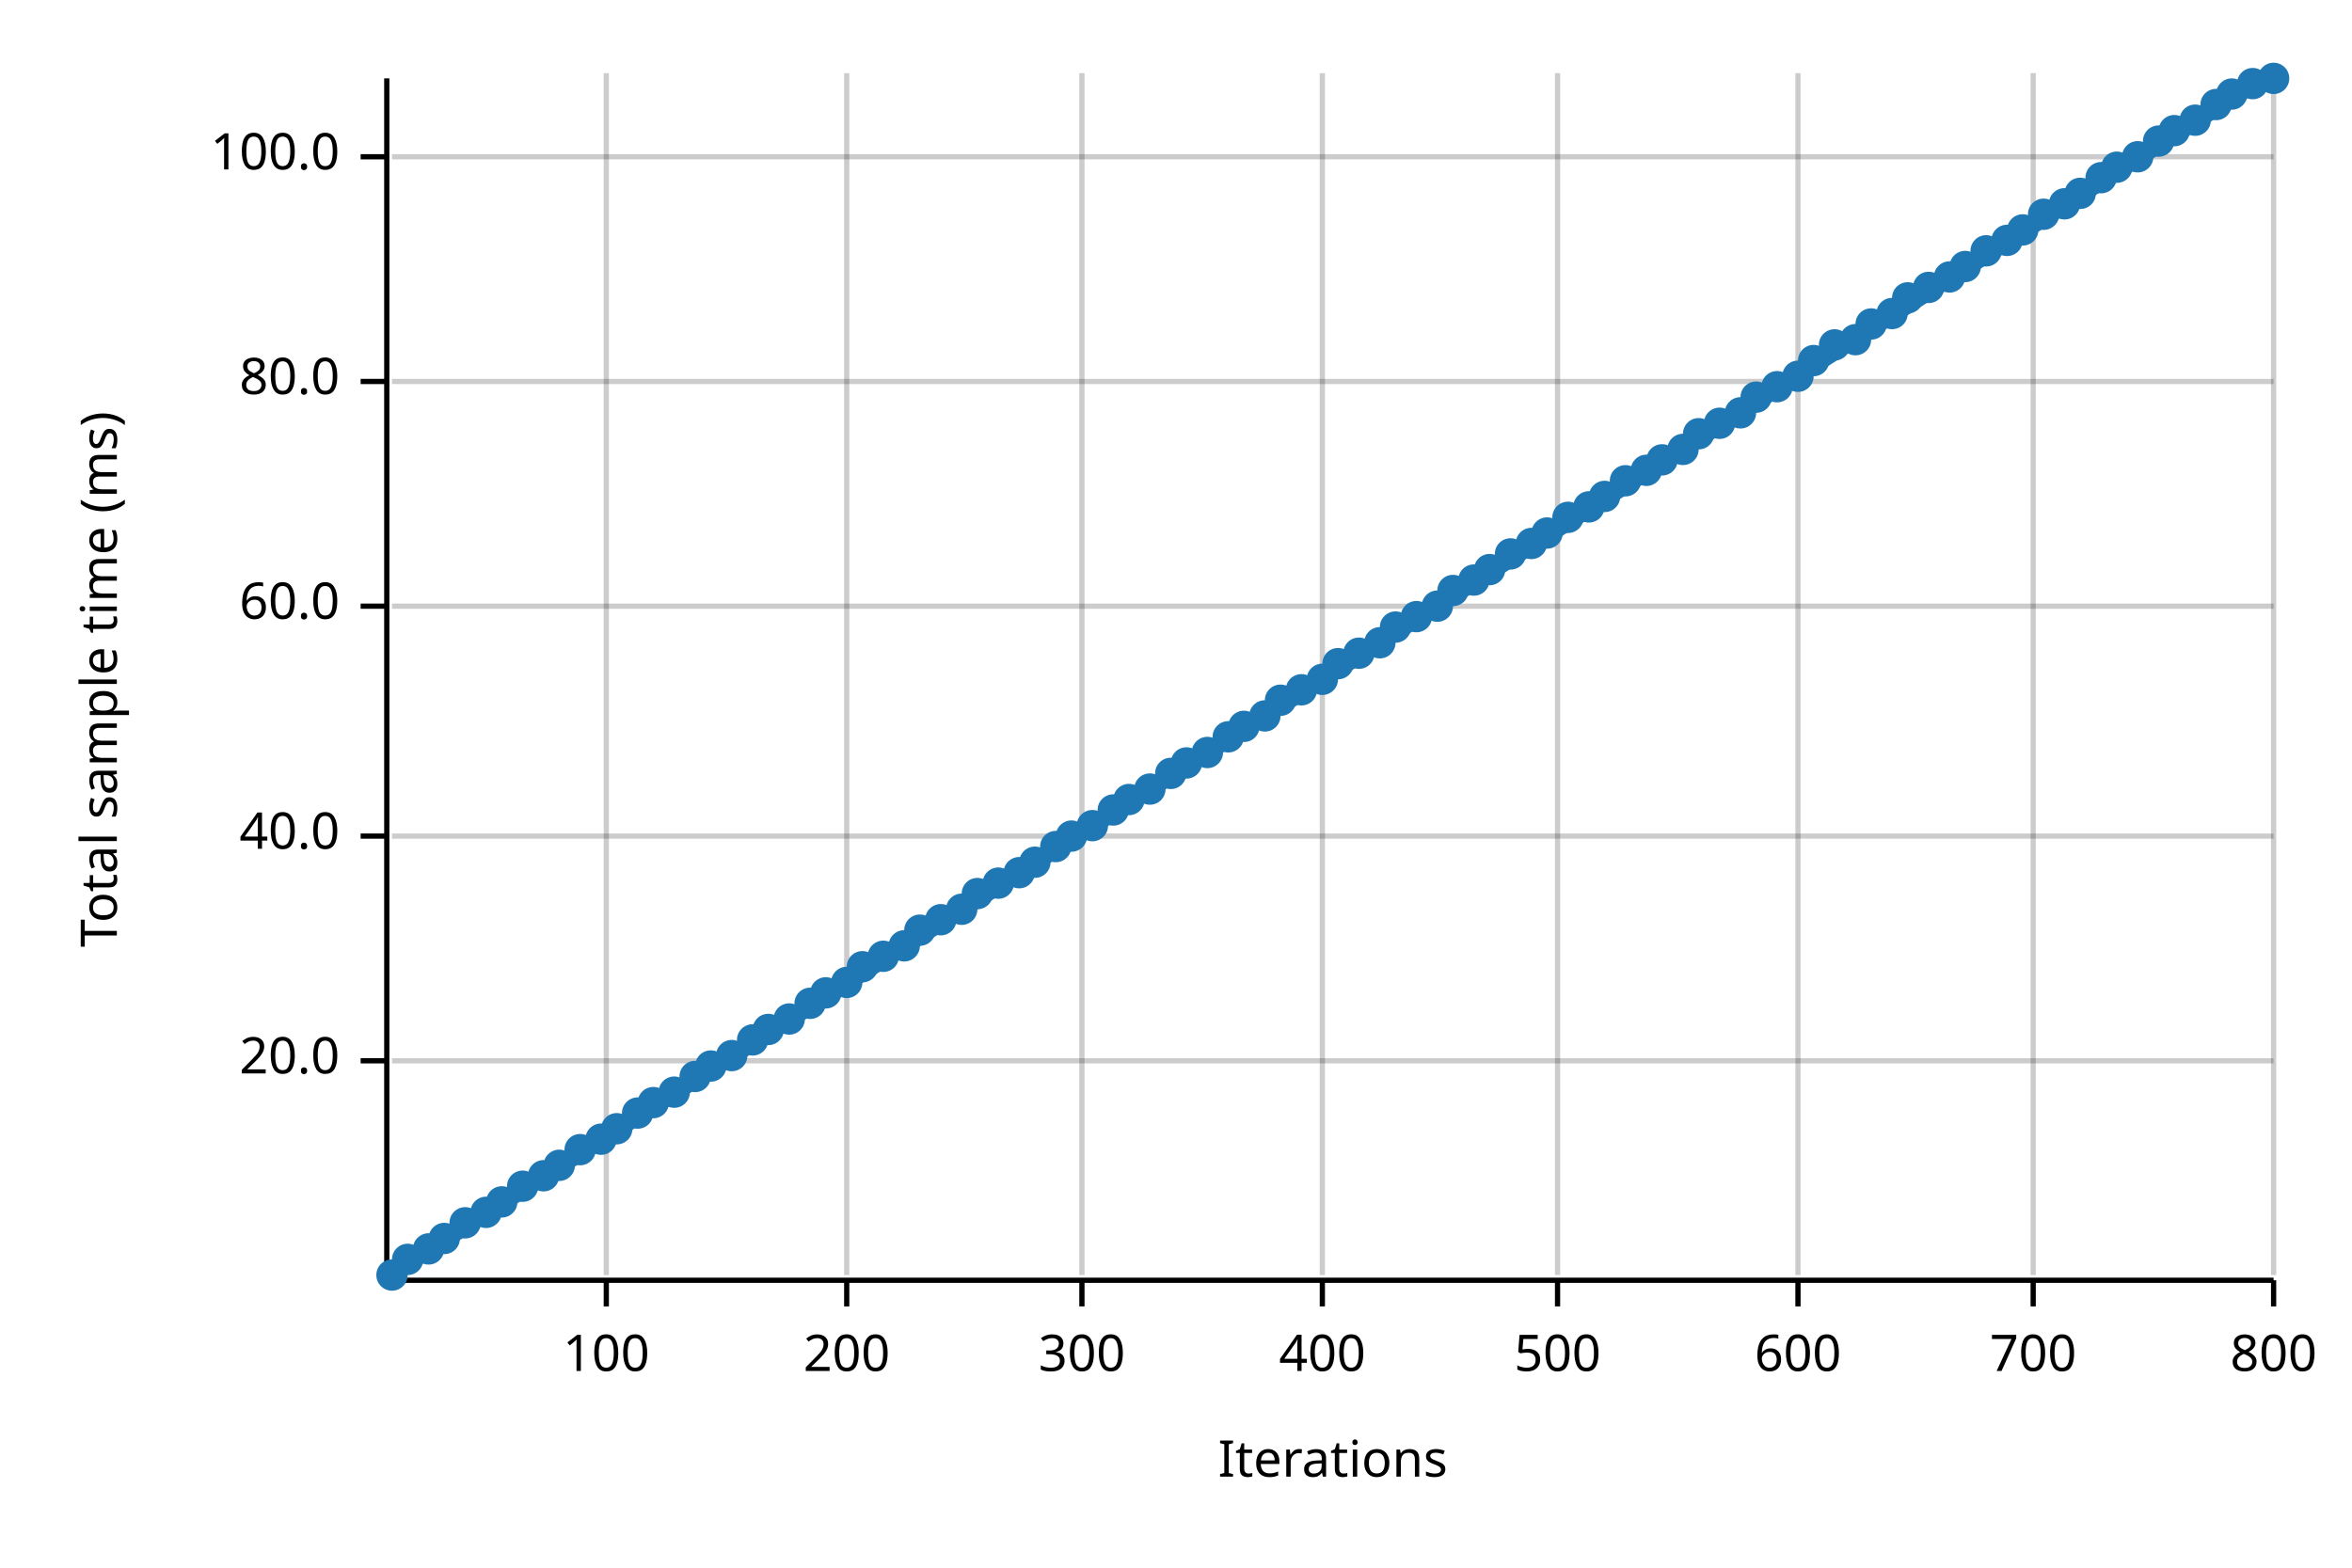
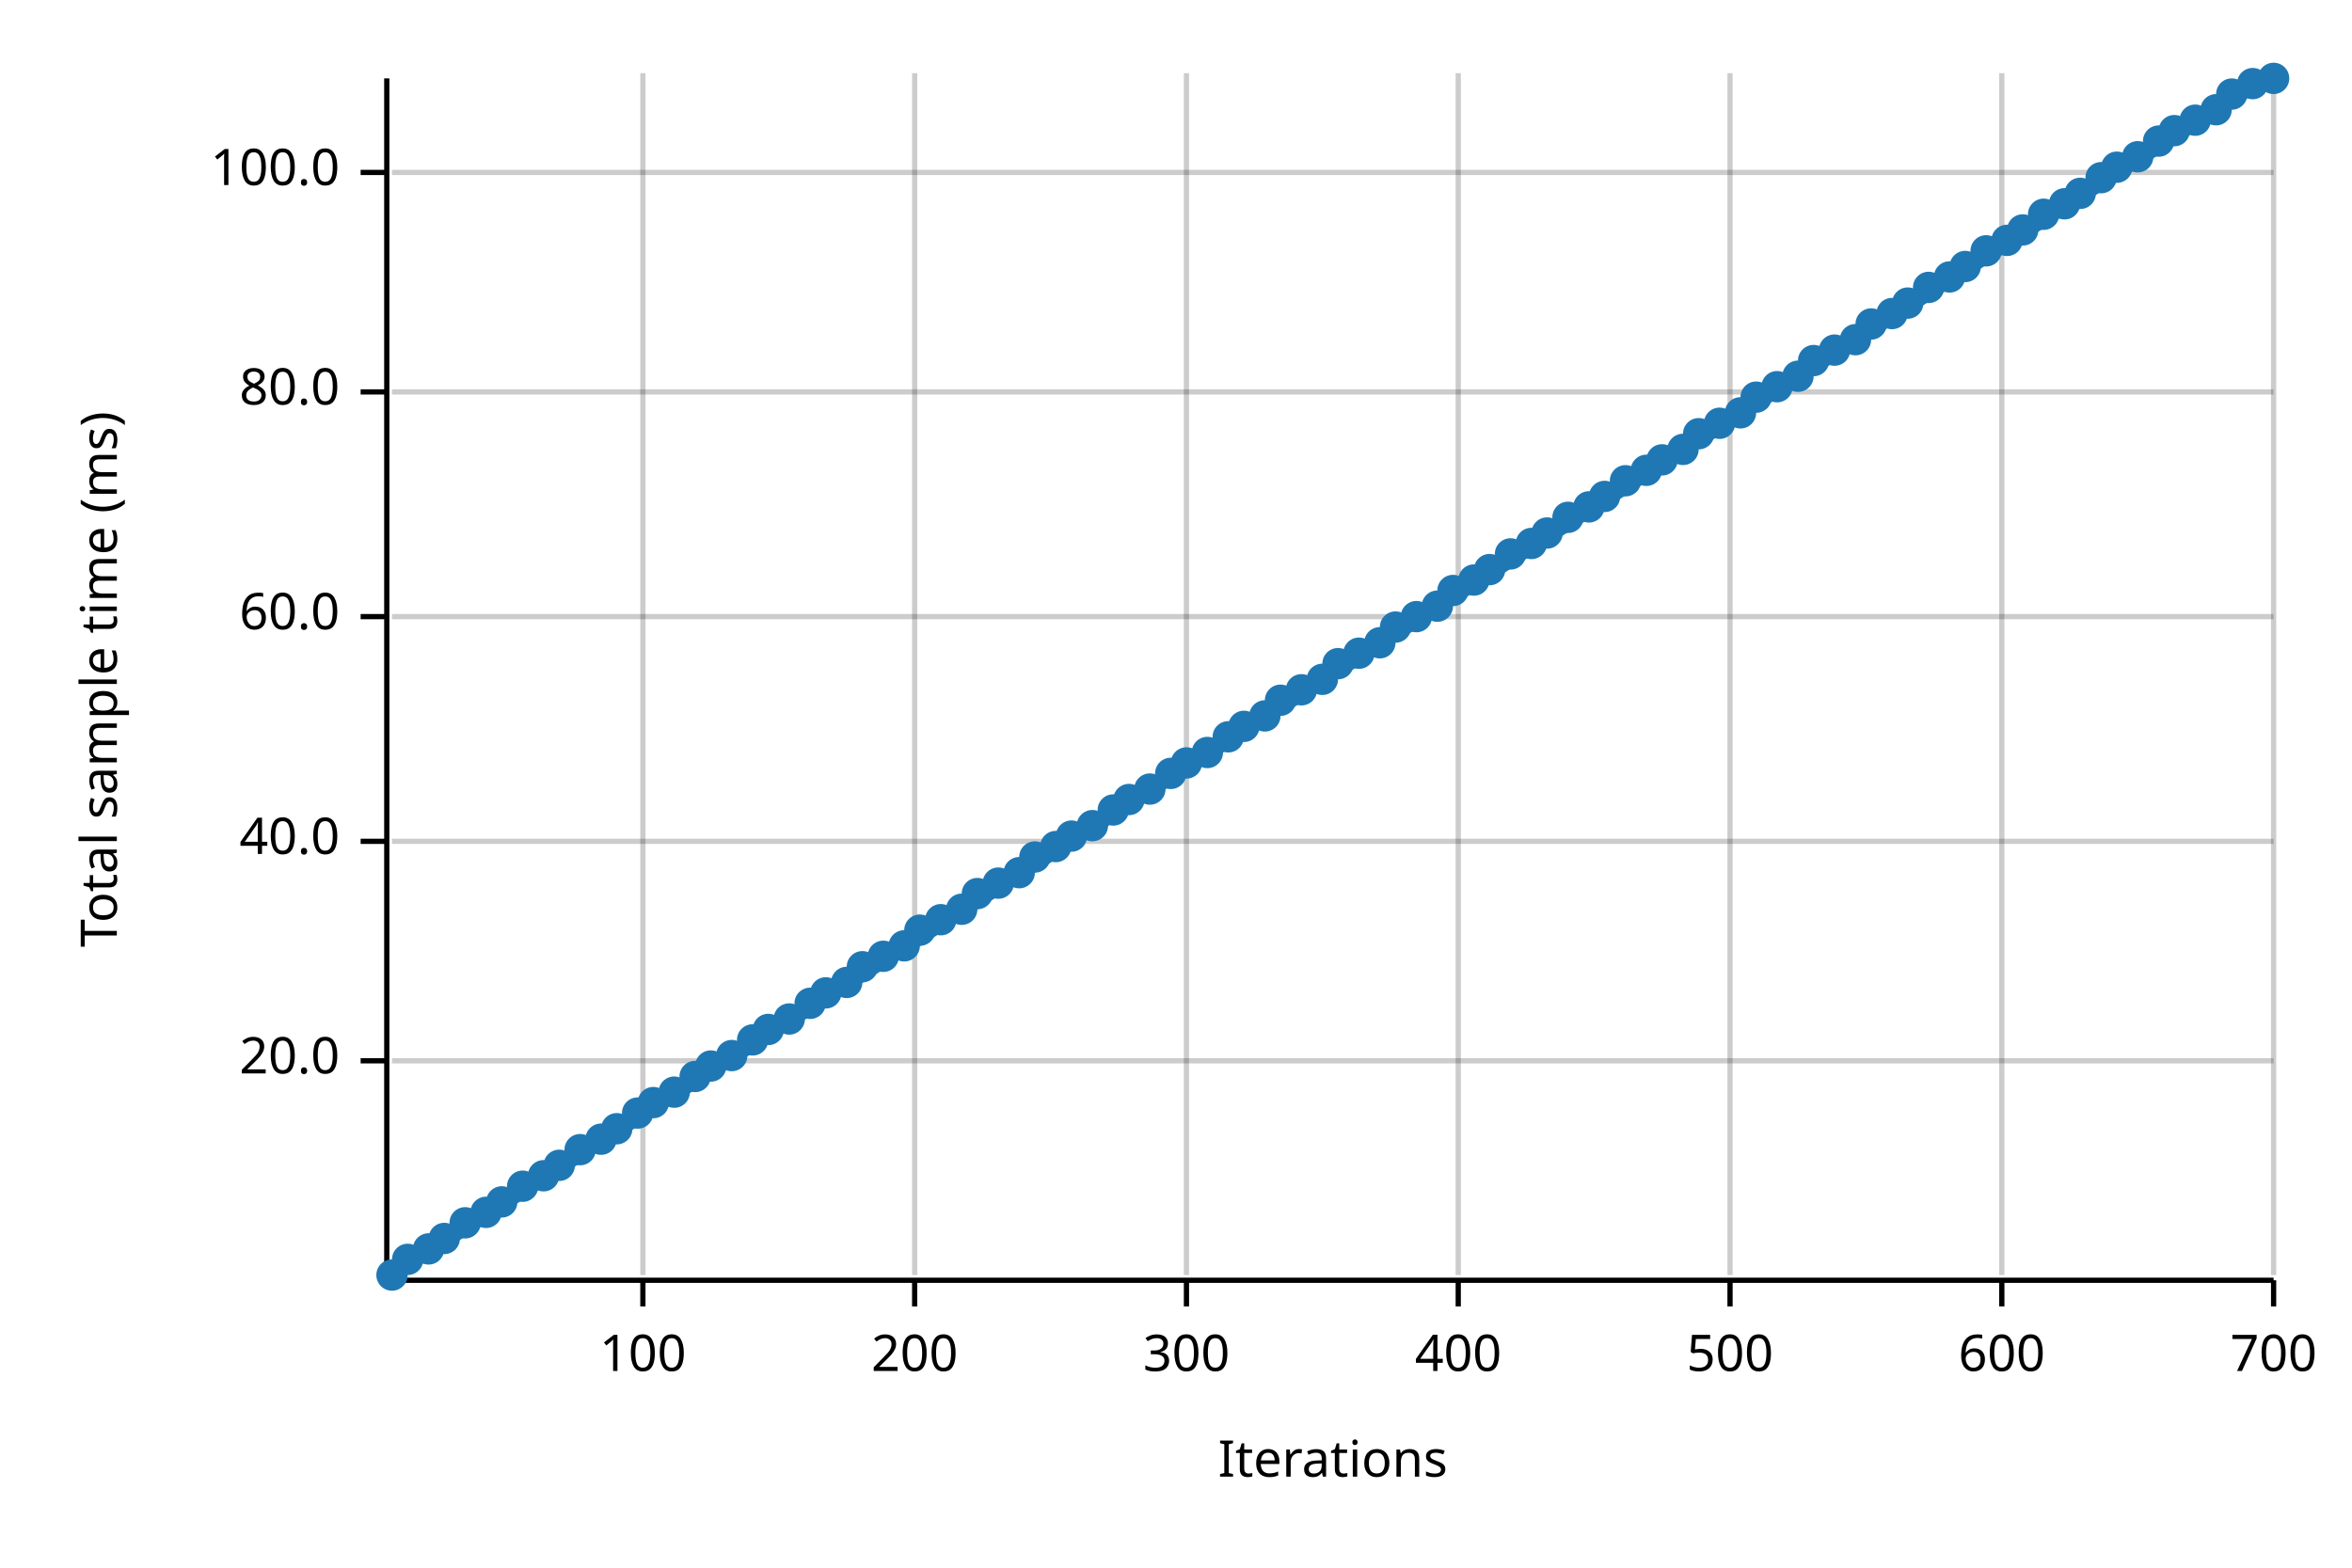
<svg xmlns="http://www.w3.org/2000/svg" width="450" height="300" viewBox="0 0 450 300">
  <text x="15" y="130" dy="0.76em" text-anchor="middle" font-family="sans-serif" font-size="9.677" opacity="1" fill="#000000" transform="rotate(270, 15, 130)">
Total sample time (ms)
</text>
  <text x="255" y="285" dy="-0.5ex" text-anchor="middle" font-family="sans-serif" font-size="9.677" opacity="1" fill="#000000">
Iterations
</text>
-   <line opacity="0.2" stroke="#000000" stroke-width="1" x1="116" y1="244" x2="116" y2="14" />
-   <line opacity="0.2" stroke="#000000" stroke-width="1" x1="162" y1="244" x2="162" y2="14" />
-   <line opacity="0.2" stroke="#000000" stroke-width="1" x1="207" y1="244" x2="207" y2="14" />
-   <line opacity="0.2" stroke="#000000" stroke-width="1" x1="253" y1="244" x2="253" y2="14" />
-   <line opacity="0.2" stroke="#000000" stroke-width="1" x1="298" y1="244" x2="298" y2="14" />
-   <line opacity="0.2" stroke="#000000" stroke-width="1" x1="344" y1="244" x2="344" y2="14" />
-   <line opacity="0.2" stroke="#000000" stroke-width="1" x1="389" y1="244" x2="389" y2="14" />
+   <line opacity="0.2" stroke="#000000" stroke-width="1" x1="123" y1="244" x2="123" y2="14" />
+   <line opacity="0.2" stroke="#000000" stroke-width="1" x1="175" y1="244" x2="175" y2="14" />
+   <line opacity="0.2" stroke="#000000" stroke-width="1" x1="227" y1="244" x2="227" y2="14" />
+   <line opacity="0.2" stroke="#000000" stroke-width="1" x1="279" y1="244" x2="279" y2="14" />
+   <line opacity="0.2" stroke="#000000" stroke-width="1" x1="331" y1="244" x2="331" y2="14" />
+   <line opacity="0.2" stroke="#000000" stroke-width="1" x1="383" y1="244" x2="383" y2="14" />
  <line opacity="0.2" stroke="#000000" stroke-width="1" x1="435" y1="244" x2="435" y2="14" />
  <line opacity="0.2" stroke="#000000" stroke-width="1" x1="75" y1="203" x2="435" y2="203" />
-   <line opacity="0.2" stroke="#000000" stroke-width="1" x1="75" y1="160" x2="435" y2="160" />
-   <line opacity="0.2" stroke="#000000" stroke-width="1" x1="75" y1="116" x2="435" y2="116" />
-   <line opacity="0.2" stroke="#000000" stroke-width="1" x1="75" y1="73" x2="435" y2="73" />
-   <line opacity="0.2" stroke="#000000" stroke-width="1" x1="75" y1="30" x2="435" y2="30" />
+   <line opacity="0.2" stroke="#000000" stroke-width="1" x1="75" y1="161" x2="435" y2="161" />
+   <line opacity="0.2" stroke="#000000" stroke-width="1" x1="75" y1="118" x2="435" y2="118" />
+   <line opacity="0.2" stroke="#000000" stroke-width="1" x1="75" y1="75" x2="435" y2="75" />
+   <line opacity="0.2" stroke="#000000" stroke-width="1" x1="75" y1="33" x2="435" y2="33" />
  <polyline fill="none" opacity="1" stroke="#000000" stroke-width="1" points="74,15 74,245 " />
  <text x="65" y="203" dy="0.5ex" text-anchor="end" font-family="sans-serif" font-size="9.677" opacity="1" fill="#000000">
20.0
</text>
  <polyline fill="none" opacity="1" stroke="#000000" stroke-width="1" points="69,203 74,203 " />
-   <text x="65" y="160" dy="0.5ex" text-anchor="end" font-family="sans-serif" font-size="9.677" opacity="1" fill="#000000">
+   <text x="65" y="161" dy="0.5ex" text-anchor="end" font-family="sans-serif" font-size="9.677" opacity="1" fill="#000000">
40.0
</text>
-   <polyline fill="none" opacity="1" stroke="#000000" stroke-width="1" points="69,160 74,160 " />
-   <text x="65" y="116" dy="0.5ex" text-anchor="end" font-family="sans-serif" font-size="9.677" opacity="1" fill="#000000">
+   <polyline fill="none" opacity="1" stroke="#000000" stroke-width="1" points="69,161 74,161 " />
+   <text x="65" y="118" dy="0.5ex" text-anchor="end" font-family="sans-serif" font-size="9.677" opacity="1" fill="#000000">
60.0
</text>
-   <polyline fill="none" opacity="1" stroke="#000000" stroke-width="1" points="69,116 74,116 " />
-   <text x="65" y="73" dy="0.5ex" text-anchor="end" font-family="sans-serif" font-size="9.677" opacity="1" fill="#000000">
+   <polyline fill="none" opacity="1" stroke="#000000" stroke-width="1" points="69,118 74,118 " />
+   <text x="65" y="75" dy="0.5ex" text-anchor="end" font-family="sans-serif" font-size="9.677" opacity="1" fill="#000000">
80.0
</text>
-   <polyline fill="none" opacity="1" stroke="#000000" stroke-width="1" points="69,73 74,73 " />
-   <text x="65" y="30" dy="0.5ex" text-anchor="end" font-family="sans-serif" font-size="9.677" opacity="1" fill="#000000">
+   <polyline fill="none" opacity="1" stroke="#000000" stroke-width="1" points="69,75 74,75 " />
+   <text x="65" y="33" dy="0.5ex" text-anchor="end" font-family="sans-serif" font-size="9.677" opacity="1" fill="#000000">
100.0
</text>
-   <polyline fill="none" opacity="1" stroke="#000000" stroke-width="1" points="69,30 74,30 " />
+   <polyline fill="none" opacity="1" stroke="#000000" stroke-width="1" points="69,33 74,33 " />
  <polyline fill="none" opacity="1" stroke="#000000" stroke-width="1" points="75,245 435,245 " />
-   <text x="116" y="255" dy="0.76em" text-anchor="middle" font-family="sans-serif" font-size="9.677" opacity="1" fill="#000000">
+   <text x="123" y="255" dy="0.76em" text-anchor="middle" font-family="sans-serif" font-size="9.677" opacity="1" fill="#000000">
100
</text>
-   <polyline fill="none" opacity="1" stroke="#000000" stroke-width="1" points="116,245 116,250 " />
-   <text x="162" y="255" dy="0.76em" text-anchor="middle" font-family="sans-serif" font-size="9.677" opacity="1" fill="#000000">
+   <polyline fill="none" opacity="1" stroke="#000000" stroke-width="1" points="123,245 123,250 " />
+   <text x="175" y="255" dy="0.76em" text-anchor="middle" font-family="sans-serif" font-size="9.677" opacity="1" fill="#000000">
200
</text>
-   <polyline fill="none" opacity="1" stroke="#000000" stroke-width="1" points="162,245 162,250 " />
-   <text x="207" y="255" dy="0.76em" text-anchor="middle" font-family="sans-serif" font-size="9.677" opacity="1" fill="#000000">
+   <polyline fill="none" opacity="1" stroke="#000000" stroke-width="1" points="175,245 175,250 " />
+   <text x="227" y="255" dy="0.76em" text-anchor="middle" font-family="sans-serif" font-size="9.677" opacity="1" fill="#000000">
300
</text>
-   <polyline fill="none" opacity="1" stroke="#000000" stroke-width="1" points="207,245 207,250 " />
-   <text x="253" y="255" dy="0.76em" text-anchor="middle" font-family="sans-serif" font-size="9.677" opacity="1" fill="#000000">
+   <polyline fill="none" opacity="1" stroke="#000000" stroke-width="1" points="227,245 227,250 " />
+   <text x="279" y="255" dy="0.76em" text-anchor="middle" font-family="sans-serif" font-size="9.677" opacity="1" fill="#000000">
400
</text>
-   <polyline fill="none" opacity="1" stroke="#000000" stroke-width="1" points="253,245 253,250 " />
-   <text x="298" y="255" dy="0.76em" text-anchor="middle" font-family="sans-serif" font-size="9.677" opacity="1" fill="#000000">
+   <polyline fill="none" opacity="1" stroke="#000000" stroke-width="1" points="279,245 279,250 " />
+   <text x="331" y="255" dy="0.76em" text-anchor="middle" font-family="sans-serif" font-size="9.677" opacity="1" fill="#000000">
500
</text>
-   <polyline fill="none" opacity="1" stroke="#000000" stroke-width="1" points="298,245 298,250 " />
-   <text x="344" y="255" dy="0.76em" text-anchor="middle" font-family="sans-serif" font-size="9.677" opacity="1" fill="#000000">
+   <polyline fill="none" opacity="1" stroke="#000000" stroke-width="1" points="331,245 331,250 " />
+   <text x="383" y="255" dy="0.76em" text-anchor="middle" font-family="sans-serif" font-size="9.677" opacity="1" fill="#000000">
600
</text>
-   <polyline fill="none" opacity="1" stroke="#000000" stroke-width="1" points="344,245 344,250 " />
-   <text x="389" y="255" dy="0.76em" text-anchor="middle" font-family="sans-serif" font-size="9.677" opacity="1" fill="#000000">
+   <polyline fill="none" opacity="1" stroke="#000000" stroke-width="1" points="383,245 383,250 " />
+   <text x="435" y="255" dy="0.76em" text-anchor="middle" font-family="sans-serif" font-size="9.677" opacity="1" fill="#000000">
700
- </text>
-   <polyline fill="none" opacity="1" stroke="#000000" stroke-width="1" points="389,245 389,250 " />
-   <text x="435" y="255" dy="0.76em" text-anchor="middle" font-family="sans-serif" font-size="9.677" opacity="1" fill="#000000">
- 800
</text>
  <polyline fill="none" opacity="1" stroke="#000000" stroke-width="1" points="435,245 435,250 " />
  <circle cx="75" cy="244" r="3" opacity="1" fill="#1F78B4" stroke="none" stroke-width="1" />
  <circle cx="78" cy="241" r="3" opacity="1" fill="#1F78B4" stroke="none" stroke-width="1" />
  <circle cx="82" cy="239" r="3" opacity="1" fill="#1F78B4" stroke="none" stroke-width="1" />
  <circle cx="85" cy="237" r="3" opacity="1" fill="#1F78B4" stroke="none" stroke-width="1" />
  <circle cx="89" cy="234" r="3" opacity="1" fill="#1F78B4" stroke="none" stroke-width="1" />
  <circle cx="93" cy="232" r="3" opacity="1" fill="#1F78B4" stroke="none" stroke-width="1" />
  <circle cx="96" cy="230" r="3" opacity="1" fill="#1F78B4" stroke="none" stroke-width="1" />
  <circle cx="100" cy="227" r="3" opacity="1" fill="#1F78B4" stroke="none" stroke-width="1" />
  <circle cx="104" cy="225" r="3" opacity="1" fill="#1F78B4" stroke="none" stroke-width="1" />
  <circle cx="107" cy="223" r="3" opacity="1" fill="#1F78B4" stroke="none" stroke-width="1" />
  <circle cx="111" cy="220" r="3" opacity="1" fill="#1F78B4" stroke="none" stroke-width="1" />
  <circle cx="115" cy="218" r="3" opacity="1" fill="#1F78B4" stroke="none" stroke-width="1" />
  <circle cx="118" cy="216" r="3" opacity="1" fill="#1F78B4" stroke="none" stroke-width="1" />
  <circle cx="122" cy="213" r="3" opacity="1" fill="#1F78B4" stroke="none" stroke-width="1" />
  <circle cx="125" cy="211" r="3" opacity="1" fill="#1F78B4" stroke="none" stroke-width="1" />
  <circle cx="129" cy="209" r="3" opacity="1" fill="#1F78B4" stroke="none" stroke-width="1" />
  <circle cx="133" cy="206" r="3" opacity="1" fill="#1F78B4" stroke="none" stroke-width="1" />
  <circle cx="136" cy="204" r="3" opacity="1" fill="#1F78B4" stroke="none" stroke-width="1" />
  <circle cx="140" cy="202" r="3" opacity="1" fill="#1F78B4" stroke="none" stroke-width="1" />
  <circle cx="144" cy="199" r="3" opacity="1" fill="#1F78B4" stroke="none" stroke-width="1" />
  <circle cx="147" cy="197" r="3" opacity="1" fill="#1F78B4" stroke="none" stroke-width="1" />
  <circle cx="151" cy="195" r="3" opacity="1" fill="#1F78B4" stroke="none" stroke-width="1" />
  <circle cx="155" cy="192" r="3" opacity="1" fill="#1F78B4" stroke="none" stroke-width="1" />
  <circle cx="158" cy="190" r="3" opacity="1" fill="#1F78B4" stroke="none" stroke-width="1" />
  <circle cx="162" cy="188" r="3" opacity="1" fill="#1F78B4" stroke="none" stroke-width="1" />
  <circle cx="165" cy="185" r="3" opacity="1" fill="#1F78B4" stroke="none" stroke-width="1" />
  <circle cx="169" cy="183" r="3" opacity="1" fill="#1F78B4" stroke="none" stroke-width="1" />
  <circle cx="173" cy="181" r="3" opacity="1" fill="#1F78B4" stroke="none" stroke-width="1" />
  <circle cx="176" cy="178" r="3" opacity="1" fill="#1F78B4" stroke="none" stroke-width="1" />
  <circle cx="180" cy="176" r="3" opacity="1" fill="#1F78B4" stroke="none" stroke-width="1" />
  <circle cx="184" cy="174" r="3" opacity="1" fill="#1F78B4" stroke="none" stroke-width="1" />
  <circle cx="187" cy="171" r="3" opacity="1" fill="#1F78B4" stroke="none" stroke-width="1" />
  <circle cx="191" cy="169" r="3" opacity="1" fill="#1F78B4" stroke="none" stroke-width="1" />
  <circle cx="195" cy="167" r="3" opacity="1" fill="#1F78B4" stroke="none" stroke-width="1" />
-   <circle cx="198" cy="165" r="3" opacity="1" fill="#1F78B4" stroke="none" stroke-width="1" />
+   <circle cx="198" cy="164" r="3" opacity="1" fill="#1F78B4" stroke="none" stroke-width="1" />
  <circle cx="202" cy="162" r="3" opacity="1" fill="#1F78B4" stroke="none" stroke-width="1" />
  <circle cx="205" cy="160" r="3" opacity="1" fill="#1F78B4" stroke="none" stroke-width="1" />
  <circle cx="209" cy="158" r="3" opacity="1" fill="#1F78B4" stroke="none" stroke-width="1" />
  <circle cx="213" cy="155" r="3" opacity="1" fill="#1F78B4" stroke="none" stroke-width="1" />
  <circle cx="216" cy="153" r="3" opacity="1" fill="#1F78B4" stroke="none" stroke-width="1" />
  <circle cx="220" cy="151" r="3" opacity="1" fill="#1F78B4" stroke="none" stroke-width="1" />
  <circle cx="224" cy="148" r="3" opacity="1" fill="#1F78B4" stroke="none" stroke-width="1" />
  <circle cx="227" cy="146" r="3" opacity="1" fill="#1F78B4" stroke="none" stroke-width="1" />
  <circle cx="231" cy="144" r="3" opacity="1" fill="#1F78B4" stroke="none" stroke-width="1" />
  <circle cx="235" cy="141" r="3" opacity="1" fill="#1F78B4" stroke="none" stroke-width="1" />
  <circle cx="238" cy="139" r="3" opacity="1" fill="#1F78B4" stroke="none" stroke-width="1" />
  <circle cx="242" cy="137" r="3" opacity="1" fill="#1F78B4" stroke="none" stroke-width="1" />
  <circle cx="245" cy="134" r="3" opacity="1" fill="#1F78B4" stroke="none" stroke-width="1" />
  <circle cx="249" cy="132" r="3" opacity="1" fill="#1F78B4" stroke="none" stroke-width="1" />
  <circle cx="253" cy="130" r="3" opacity="1" fill="#1F78B4" stroke="none" stroke-width="1" />
  <circle cx="256" cy="127" r="3" opacity="1" fill="#1F78B4" stroke="none" stroke-width="1" />
  <circle cx="260" cy="125" r="3" opacity="1" fill="#1F78B4" stroke="none" stroke-width="1" />
  <circle cx="264" cy="123" r="3" opacity="1" fill="#1F78B4" stroke="none" stroke-width="1" />
  <circle cx="267" cy="120" r="3" opacity="1" fill="#1F78B4" stroke="none" stroke-width="1" />
  <circle cx="271" cy="118" r="3" opacity="1" fill="#1F78B4" stroke="none" stroke-width="1" />
  <circle cx="275" cy="116" r="3" opacity="1" fill="#1F78B4" stroke="none" stroke-width="1" />
  <circle cx="278" cy="113" r="3" opacity="1" fill="#1F78B4" stroke="none" stroke-width="1" />
  <circle cx="282" cy="111" r="3" opacity="1" fill="#1F78B4" stroke="none" stroke-width="1" />
  <circle cx="285" cy="109" r="3" opacity="1" fill="#1F78B4" stroke="none" stroke-width="1" />
  <circle cx="289" cy="106" r="3" opacity="1" fill="#1F78B4" stroke="none" stroke-width="1" />
  <circle cx="293" cy="104" r="3" opacity="1" fill="#1F78B4" stroke="none" stroke-width="1" />
  <circle cx="296" cy="102" r="3" opacity="1" fill="#1F78B4" stroke="none" stroke-width="1" />
  <circle cx="300" cy="99" r="3" opacity="1" fill="#1F78B4" stroke="none" stroke-width="1" />
  <circle cx="304" cy="97" r="3" opacity="1" fill="#1F78B4" stroke="none" stroke-width="1" />
  <circle cx="307" cy="95" r="3" opacity="1" fill="#1F78B4" stroke="none" stroke-width="1" />
  <circle cx="311" cy="92" r="3" opacity="1" fill="#1F78B4" stroke="none" stroke-width="1" />
  <circle cx="315" cy="90" r="3" opacity="1" fill="#1F78B4" stroke="none" stroke-width="1" />
  <circle cx="318" cy="88" r="3" opacity="1" fill="#1F78B4" stroke="none" stroke-width="1" />
  <circle cx="322" cy="86" r="3" opacity="1" fill="#1F78B4" stroke="none" stroke-width="1" />
  <circle cx="325" cy="83" r="3" opacity="1" fill="#1F78B4" stroke="none" stroke-width="1" />
  <circle cx="329" cy="81" r="3" opacity="1" fill="#1F78B4" stroke="none" stroke-width="1" />
  <circle cx="333" cy="79" r="3" opacity="1" fill="#1F78B4" stroke="none" stroke-width="1" />
  <circle cx="336" cy="76" r="3" opacity="1" fill="#1F78B4" stroke="none" stroke-width="1" />
  <circle cx="340" cy="74" r="3" opacity="1" fill="#1F78B4" stroke="none" stroke-width="1" />
  <circle cx="344" cy="72" r="3" opacity="1" fill="#1F78B4" stroke="none" stroke-width="1" />
  <circle cx="347" cy="69" r="3" opacity="1" fill="#1F78B4" stroke="none" stroke-width="1" />
-   <circle cx="351" cy="66" r="3" opacity="1" fill="#1F78B4" stroke="none" stroke-width="1" />
+   <circle cx="351" cy="67" r="3" opacity="1" fill="#1F78B4" stroke="none" stroke-width="1" />
  <circle cx="355" cy="65" r="3" opacity="1" fill="#1F78B4" stroke="none" stroke-width="1" />
  <circle cx="358" cy="62" r="3" opacity="1" fill="#1F78B4" stroke="none" stroke-width="1" />
  <circle cx="362" cy="60" r="3" opacity="1" fill="#1F78B4" stroke="none" stroke-width="1" />
-   <circle cx="365" cy="57" r="3" opacity="1" fill="#1F78B4" stroke="none" stroke-width="1" />
+   <circle cx="365" cy="58" r="3" opacity="1" fill="#1F78B4" stroke="none" stroke-width="1" />
  <circle cx="369" cy="55" r="3" opacity="1" fill="#1F78B4" stroke="none" stroke-width="1" />
  <circle cx="373" cy="53" r="3" opacity="1" fill="#1F78B4" stroke="none" stroke-width="1" />
  <circle cx="376" cy="51" r="3" opacity="1" fill="#1F78B4" stroke="none" stroke-width="1" />
  <circle cx="380" cy="48" r="3" opacity="1" fill="#1F78B4" stroke="none" stroke-width="1" />
  <circle cx="384" cy="46" r="3" opacity="1" fill="#1F78B4" stroke="none" stroke-width="1" />
  <circle cx="387" cy="44" r="3" opacity="1" fill="#1F78B4" stroke="none" stroke-width="1" />
  <circle cx="391" cy="41" r="3" opacity="1" fill="#1F78B4" stroke="none" stroke-width="1" />
  <circle cx="395" cy="39" r="3" opacity="1" fill="#1F78B4" stroke="none" stroke-width="1" />
  <circle cx="398" cy="37" r="3" opacity="1" fill="#1F78B4" stroke="none" stroke-width="1" />
  <circle cx="402" cy="34" r="3" opacity="1" fill="#1F78B4" stroke="none" stroke-width="1" />
  <circle cx="405" cy="32" r="3" opacity="1" fill="#1F78B4" stroke="none" stroke-width="1" />
  <circle cx="409" cy="30" r="3" opacity="1" fill="#1F78B4" stroke="none" stroke-width="1" />
  <circle cx="413" cy="27" r="3" opacity="1" fill="#1F78B4" stroke="none" stroke-width="1" />
  <circle cx="416" cy="25" r="3" opacity="1" fill="#1F78B4" stroke="none" stroke-width="1" />
  <circle cx="420" cy="23" r="3" opacity="1" fill="#1F78B4" stroke="none" stroke-width="1" />
-   <circle cx="424" cy="20" r="3" opacity="1" fill="#1F78B4" stroke="none" stroke-width="1" />
+   <circle cx="424" cy="21" r="3" opacity="1" fill="#1F78B4" stroke="none" stroke-width="1" />
  <circle cx="427" cy="18" r="3" opacity="1" fill="#1F78B4" stroke="none" stroke-width="1" />
  <circle cx="431" cy="16" r="3" opacity="1" fill="#1F78B4" stroke="none" stroke-width="1" />
  <circle cx="435" cy="15" r="3" opacity="1" fill="#1F78B4" stroke="none" stroke-width="1" />
  <polyline fill="none" opacity="1" stroke="#1F78B4" stroke-width="1" points="75,245 435,15 " />
  <polygon opacity="0.25" fill="#1F78B4" points="75,245 435,15 435,15 " />
</svg>
